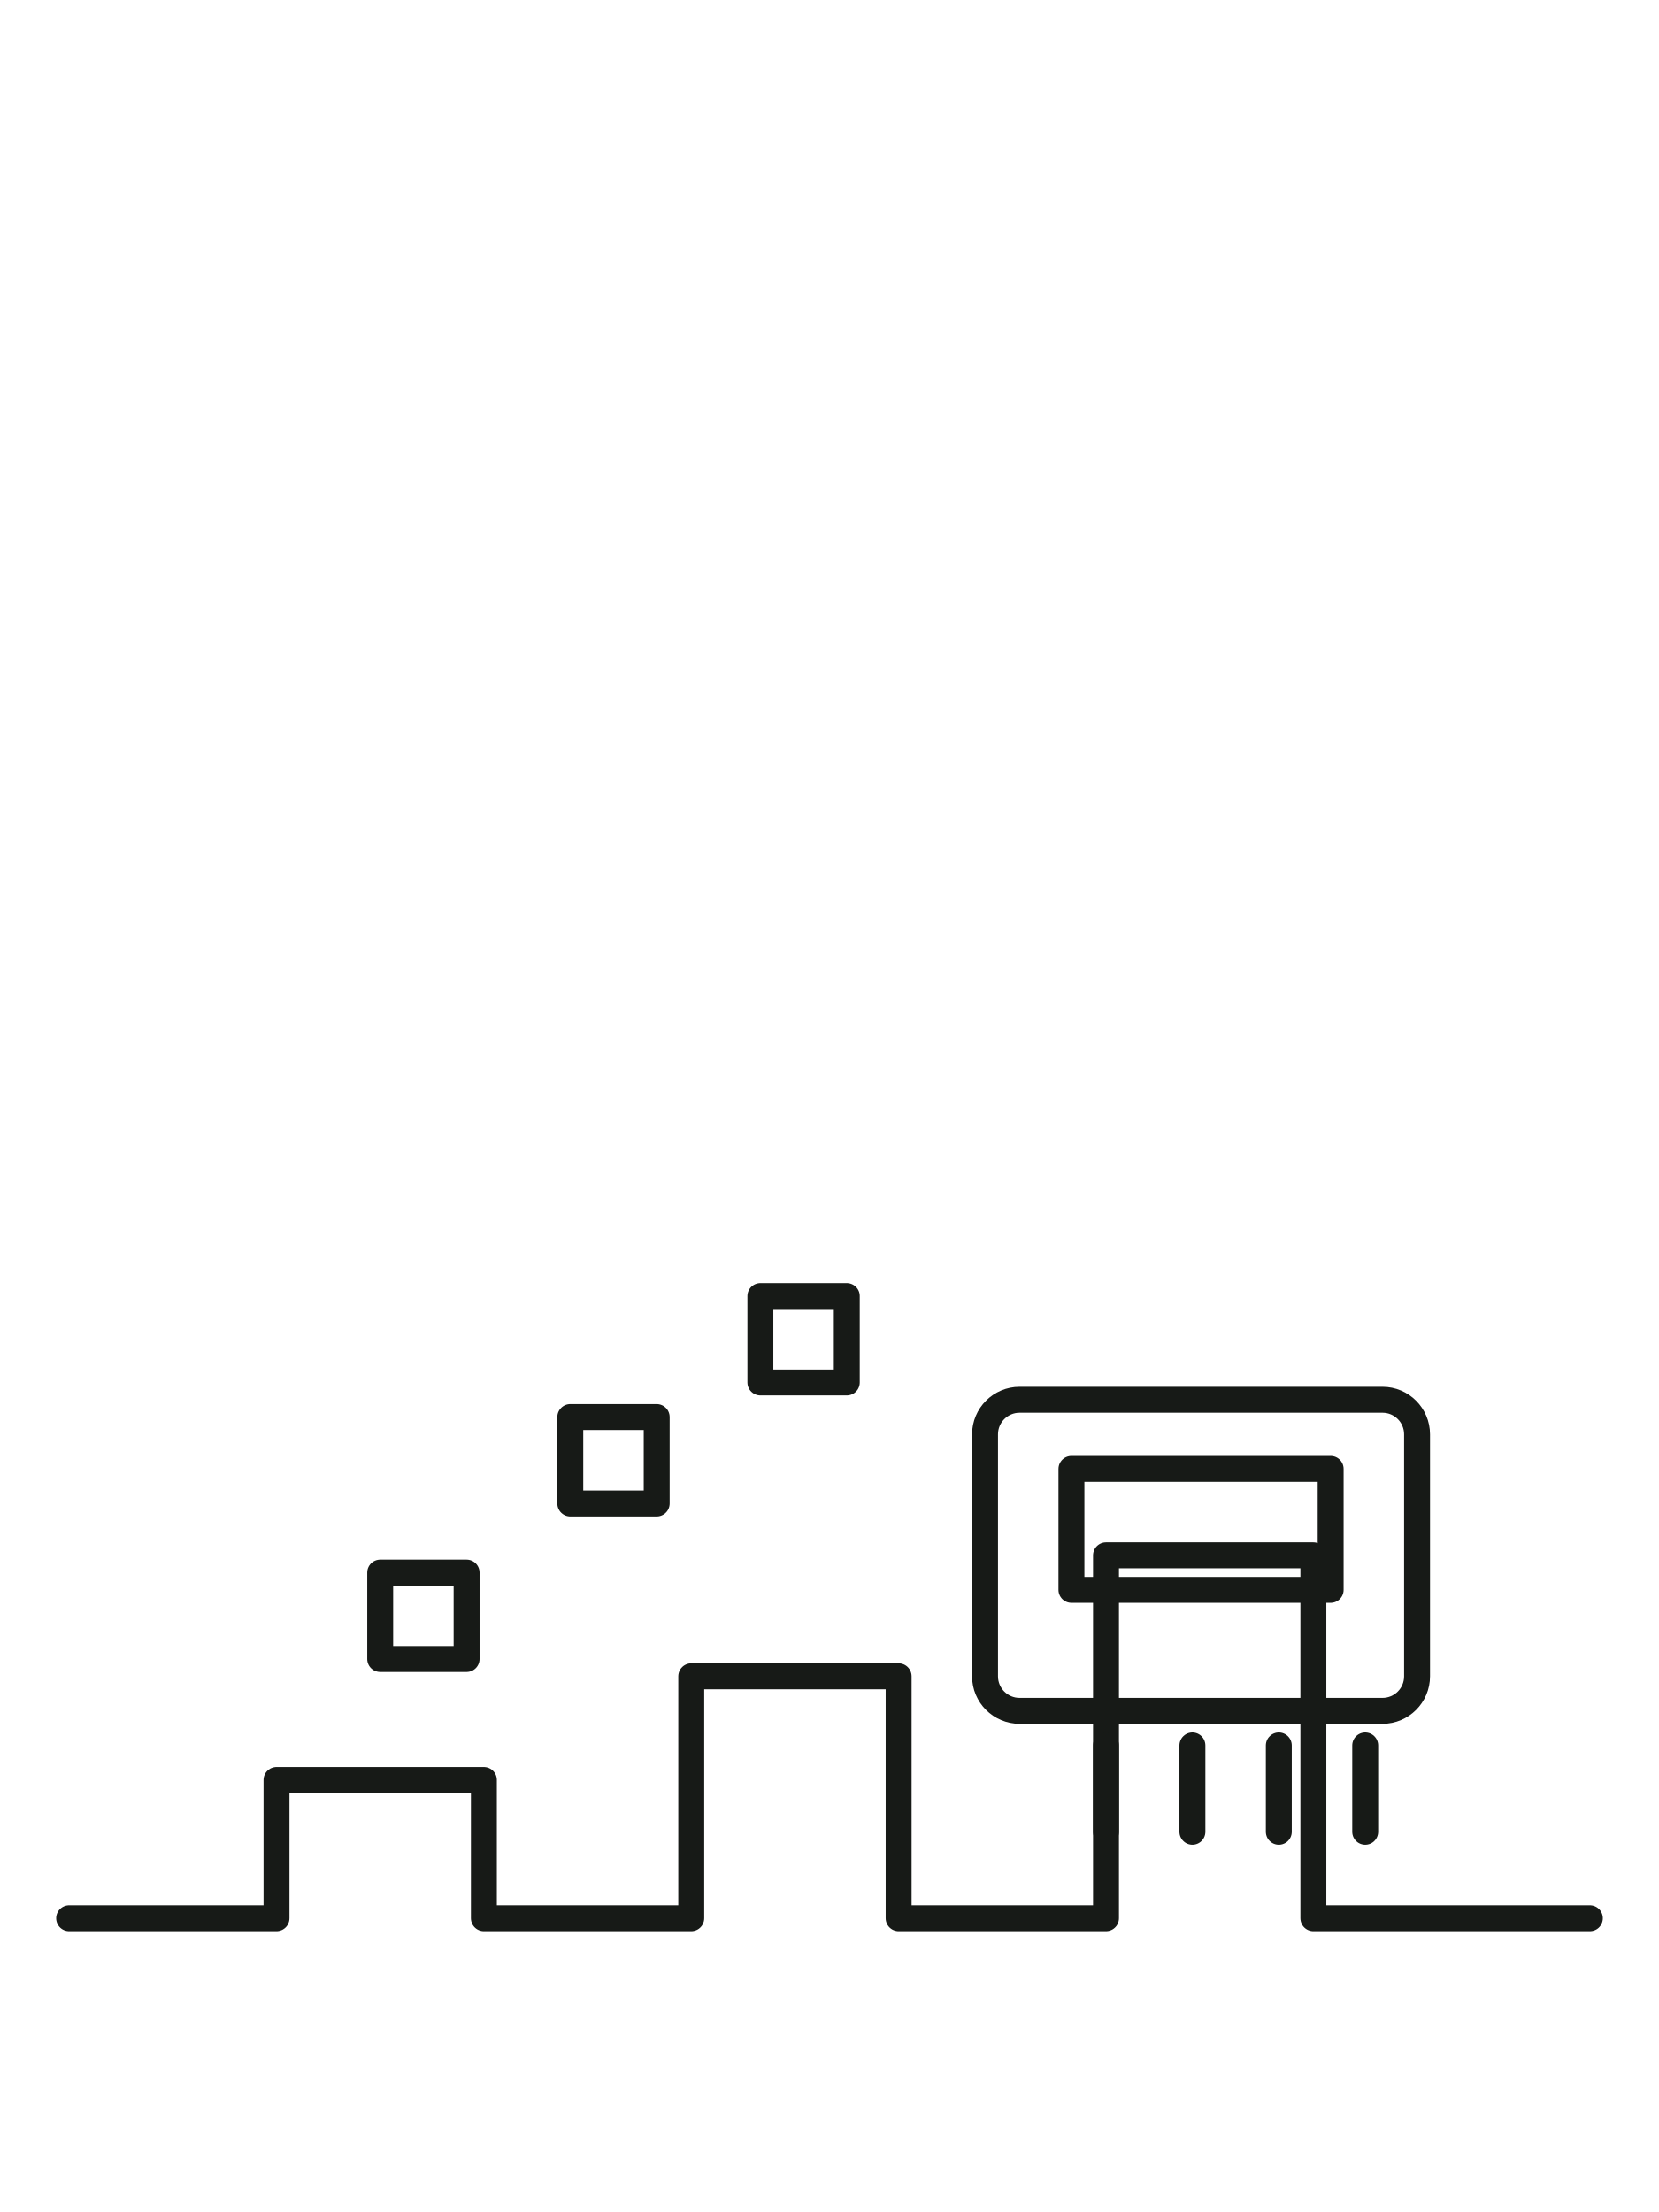
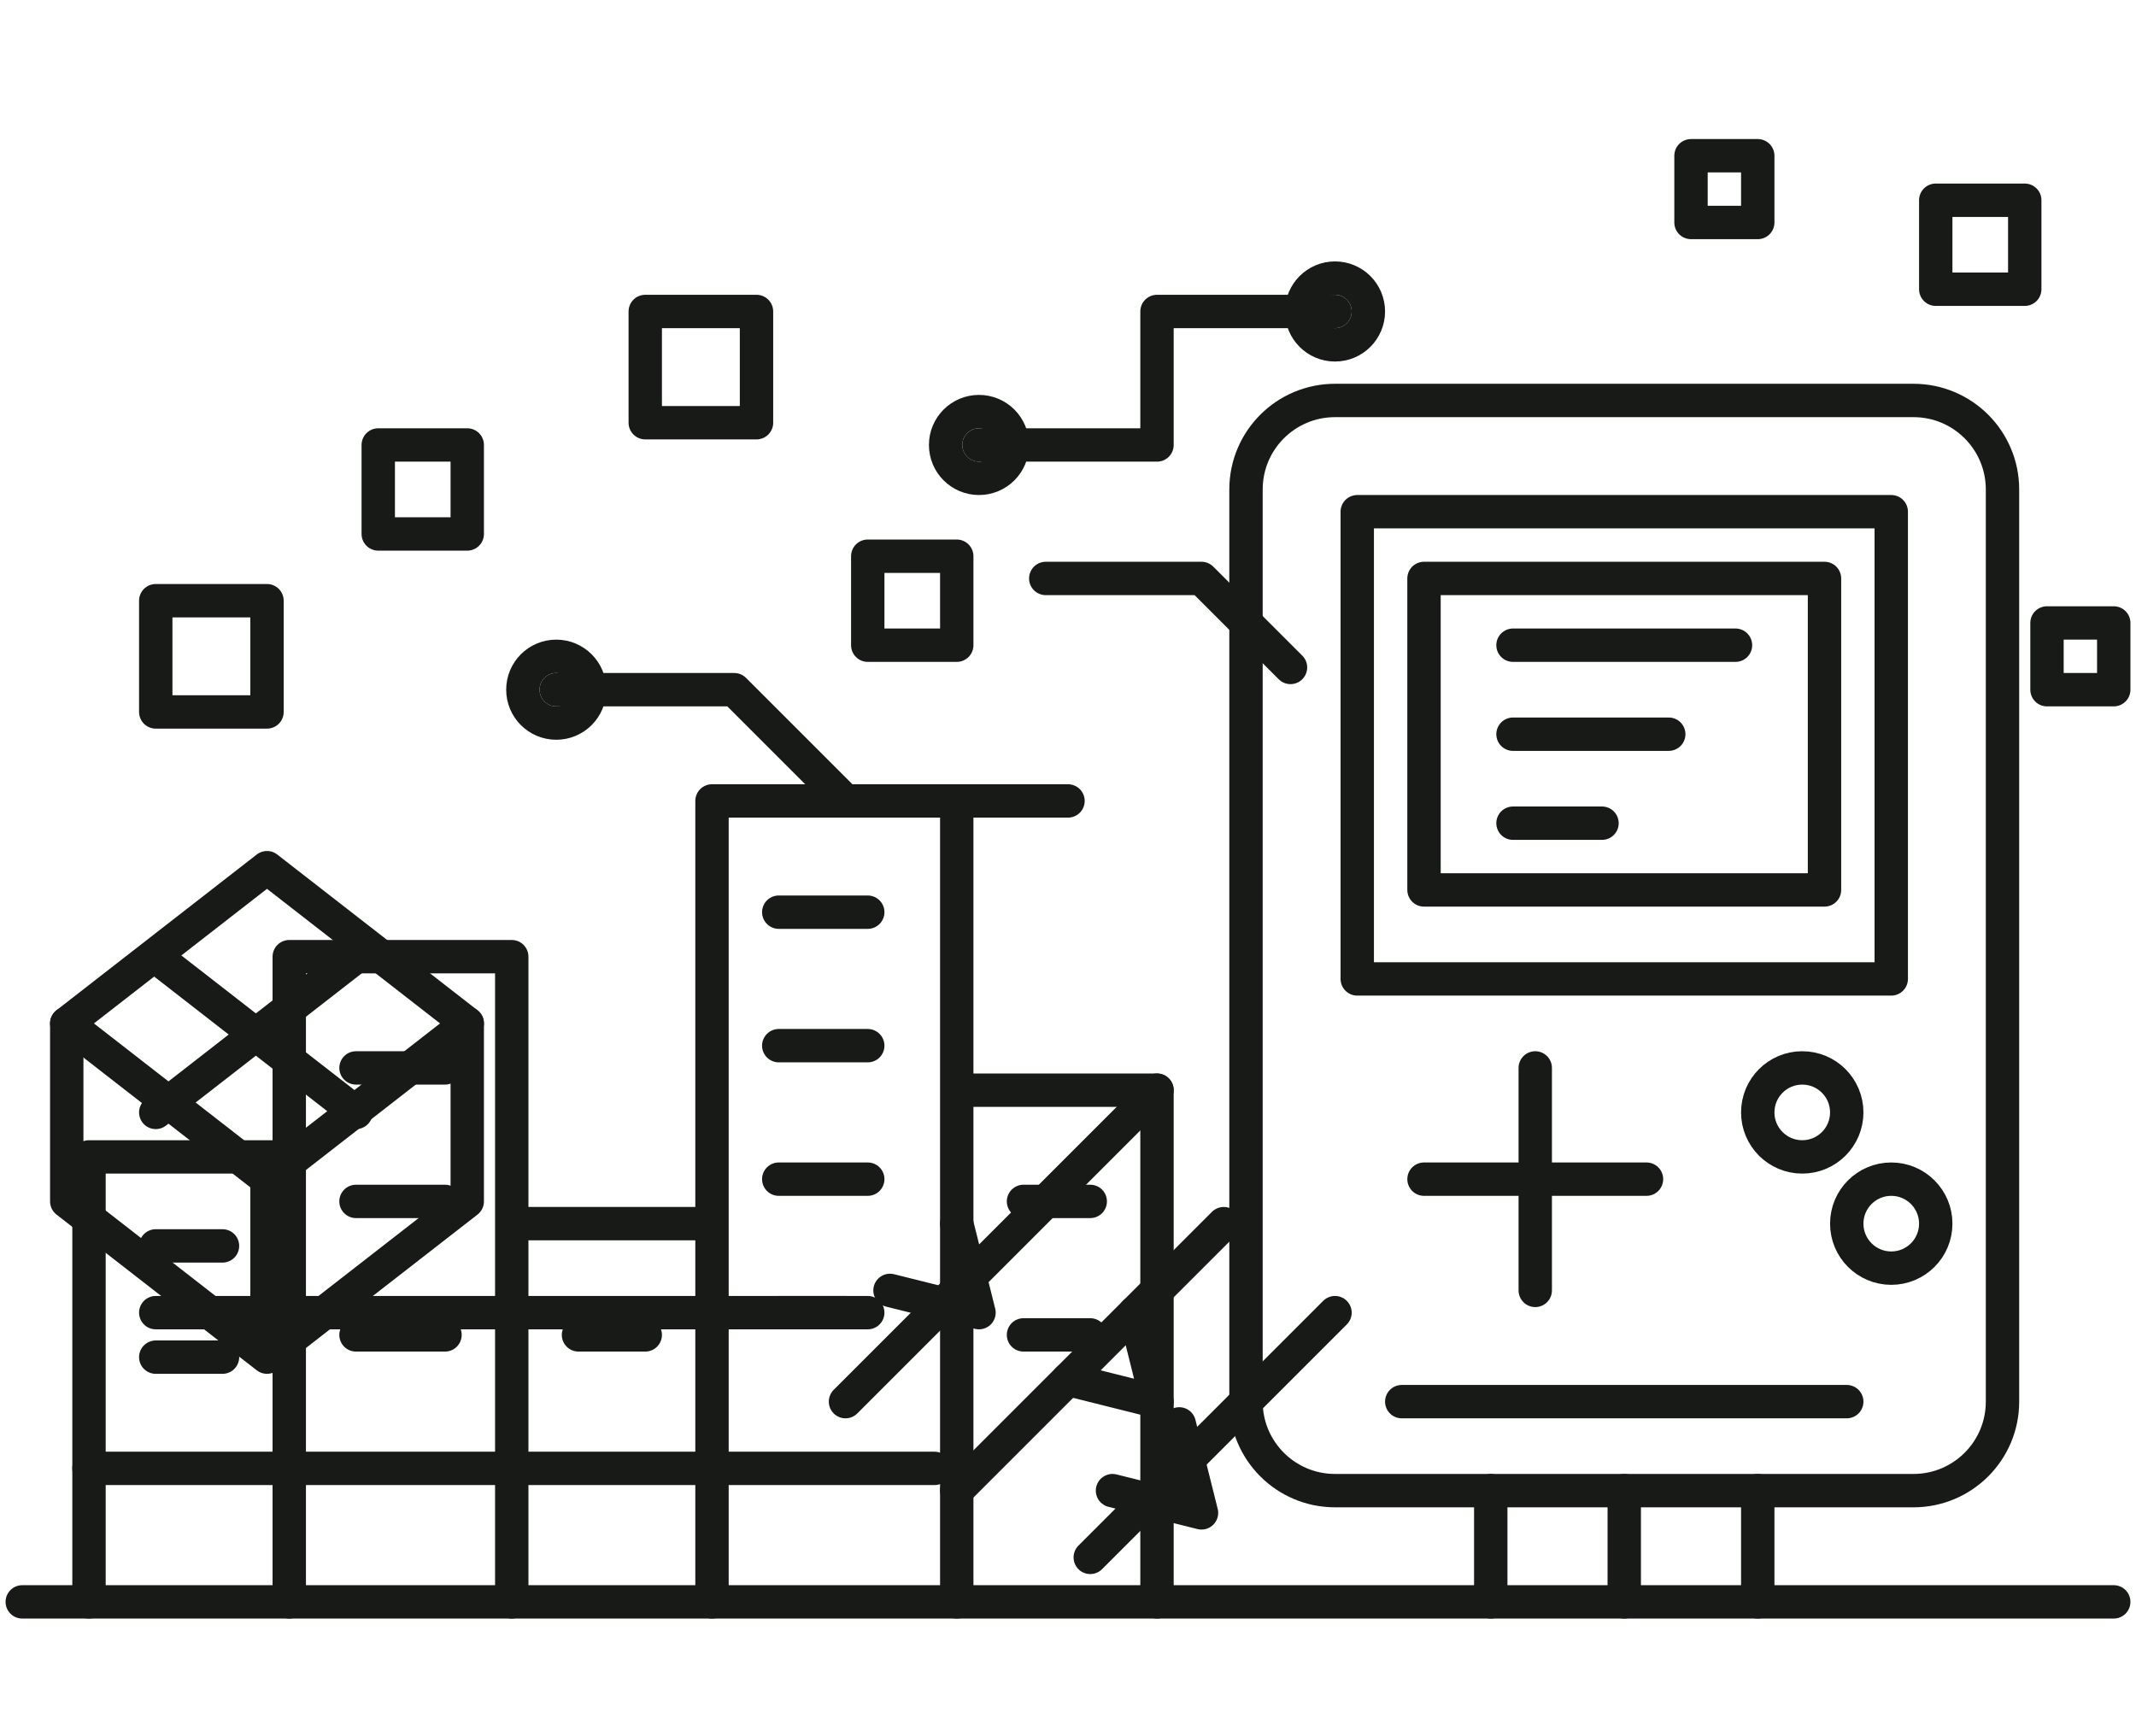
- <svg xmlns="http://www.w3.org/2000/svg" viewBox="0 0 96 128">
+ <svg xmlns="http://www.w3.org/2000/svg" viewBox="0 0 96 78">
  <g fill="none" stroke="#171A17" stroke-width="1.5" stroke-linecap="round" stroke-linejoin="round">
-     <path d="M4 111h12v-8h12v8h12v-14h12v14h12v-21h12v21h16" />
-     <rect x="57" y="81" width="25" height="18" rx="2" />
-     <rect x="62" y="85" width="15" height="7" />
-     <path d="M64 101v5M69 101v5M74 101v5M79 101v5" />
-     <rect x="22" y="91" width="5" height="5" />
-     <rect x="33" y="82" width="5" height="5" />
-     <rect x="44" y="75" width="5" height="5" />
+     <path d="M1 72h94M4 66h38M7 59h31" />
+     <path d="M4 72V52h9v20M13 72V43h10v29M23 72V55h9v17M32 72V36h11v36M43 72V49h9v23" />
+     <path d="M7 56h3m-3 5h3m6-13h4m-4 6h4m-4 6h4m6 0h3m6-19h4m-4 6h4m-4 6h4m-4 6h4m7-5h3m-3 6h3" />
+     <path d="M3 46l9-7 9 7-9 7-9-7Z" />
+     <path d="M12 53v8M3 46v8l9 7 9-7v-8" />
+     <path d="m7 43 9 7m0-7-9 7" />
+     <path d="M47 26h7l4 4M44 20h8v-6h8M25 31h8l5 5h10" />
+     <circle cx="44" cy="20" r="1.5" />
+     <circle cx="25" cy="31" r="1.5" />
+     <circle cx="60" cy="14" r="1.5" />
+     <path d="M7 27h5v5H7zM17 20h4v4h-4zM29 14h5v5h-5zM39 25h4v4h-4z" />
+     <rect x="56" y="18" width="34" height="49" rx="4" />
+     <path d="M61 23h24v21H61z" />
+     <path d="M64 26h18v14H64zM68 29h10M68 33h7M68 37h4" />
+     <path d="M64 53h10M69 48v10" />
+     <circle cx="81" cy="50" r="2" />
+     <circle cx="85" cy="55" r="2" />
+     <path d="M63 63h20M67 67v5M73 67v5M79 67v5" />
+     <path d="M49 70 60 59M43 67l12-12M38 63l14-14" />
+     <path d="m40 58 4 1-1-4m5 7 4 1-1-4m-1 8 4 1-1-4" />
+     <path d="M87 9h4v4h-4zM76 7h3v3h-3zM92 28h3v3h-3z" />
  </g>
</svg>
